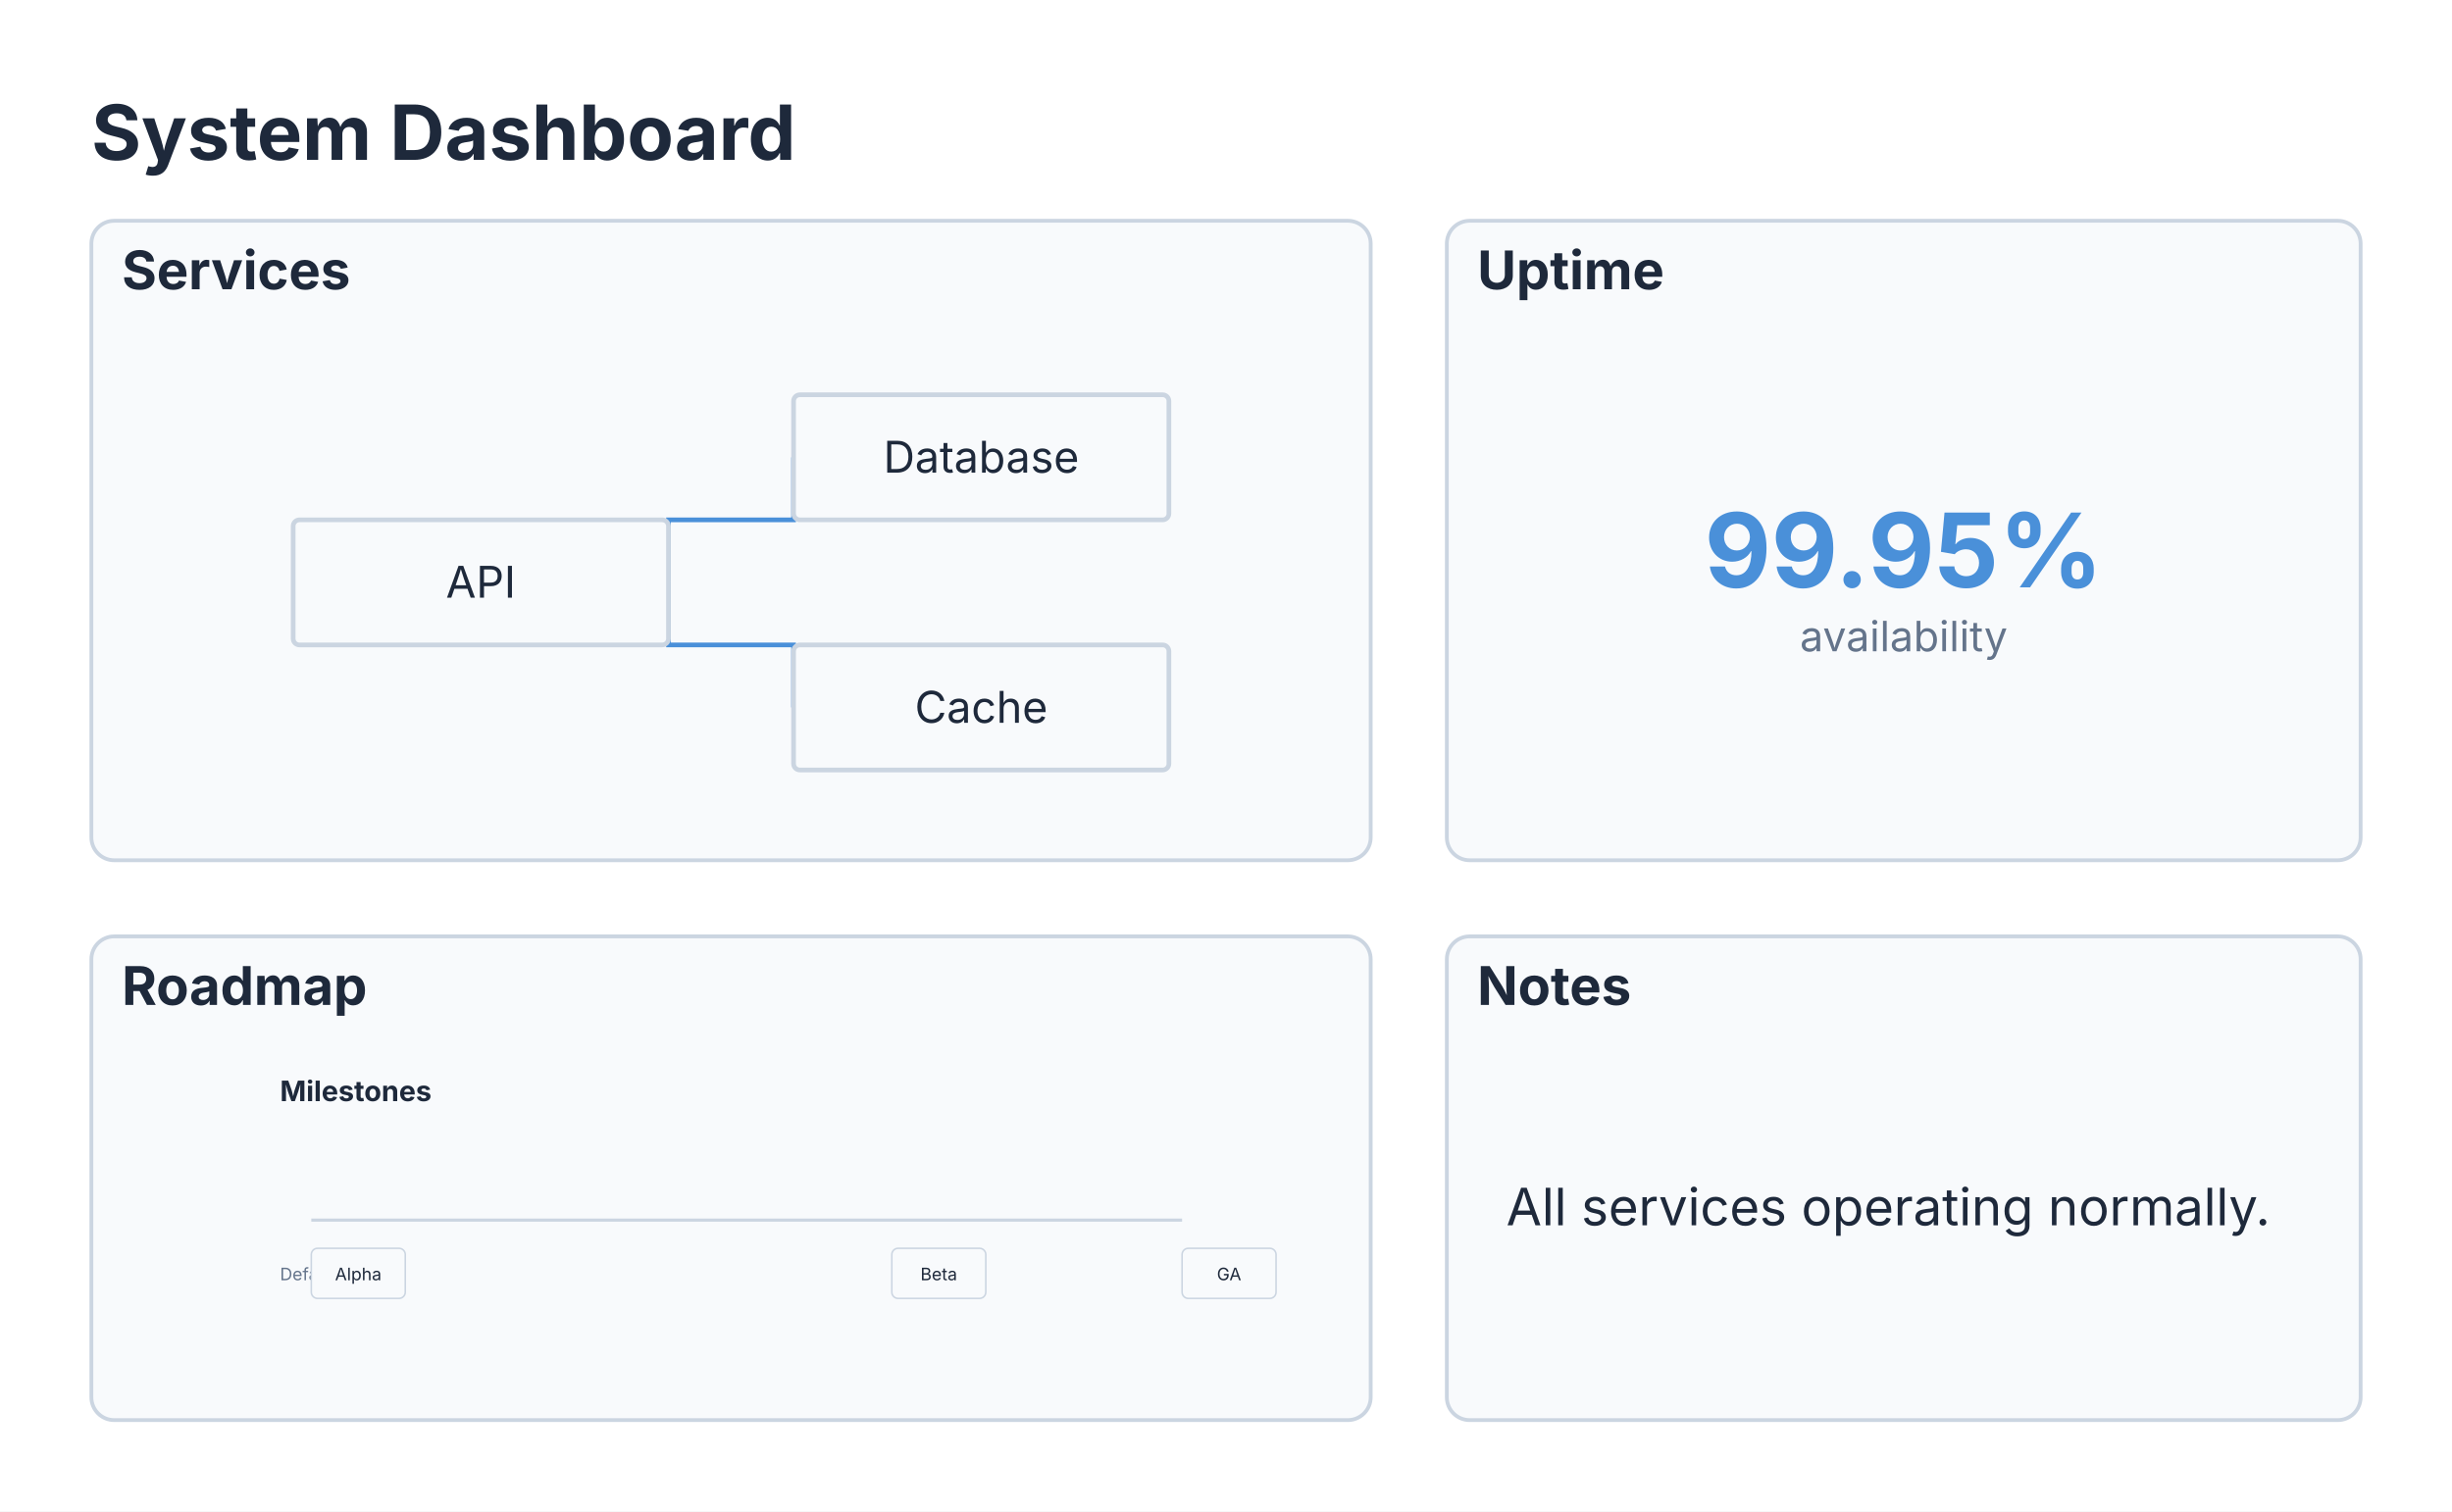
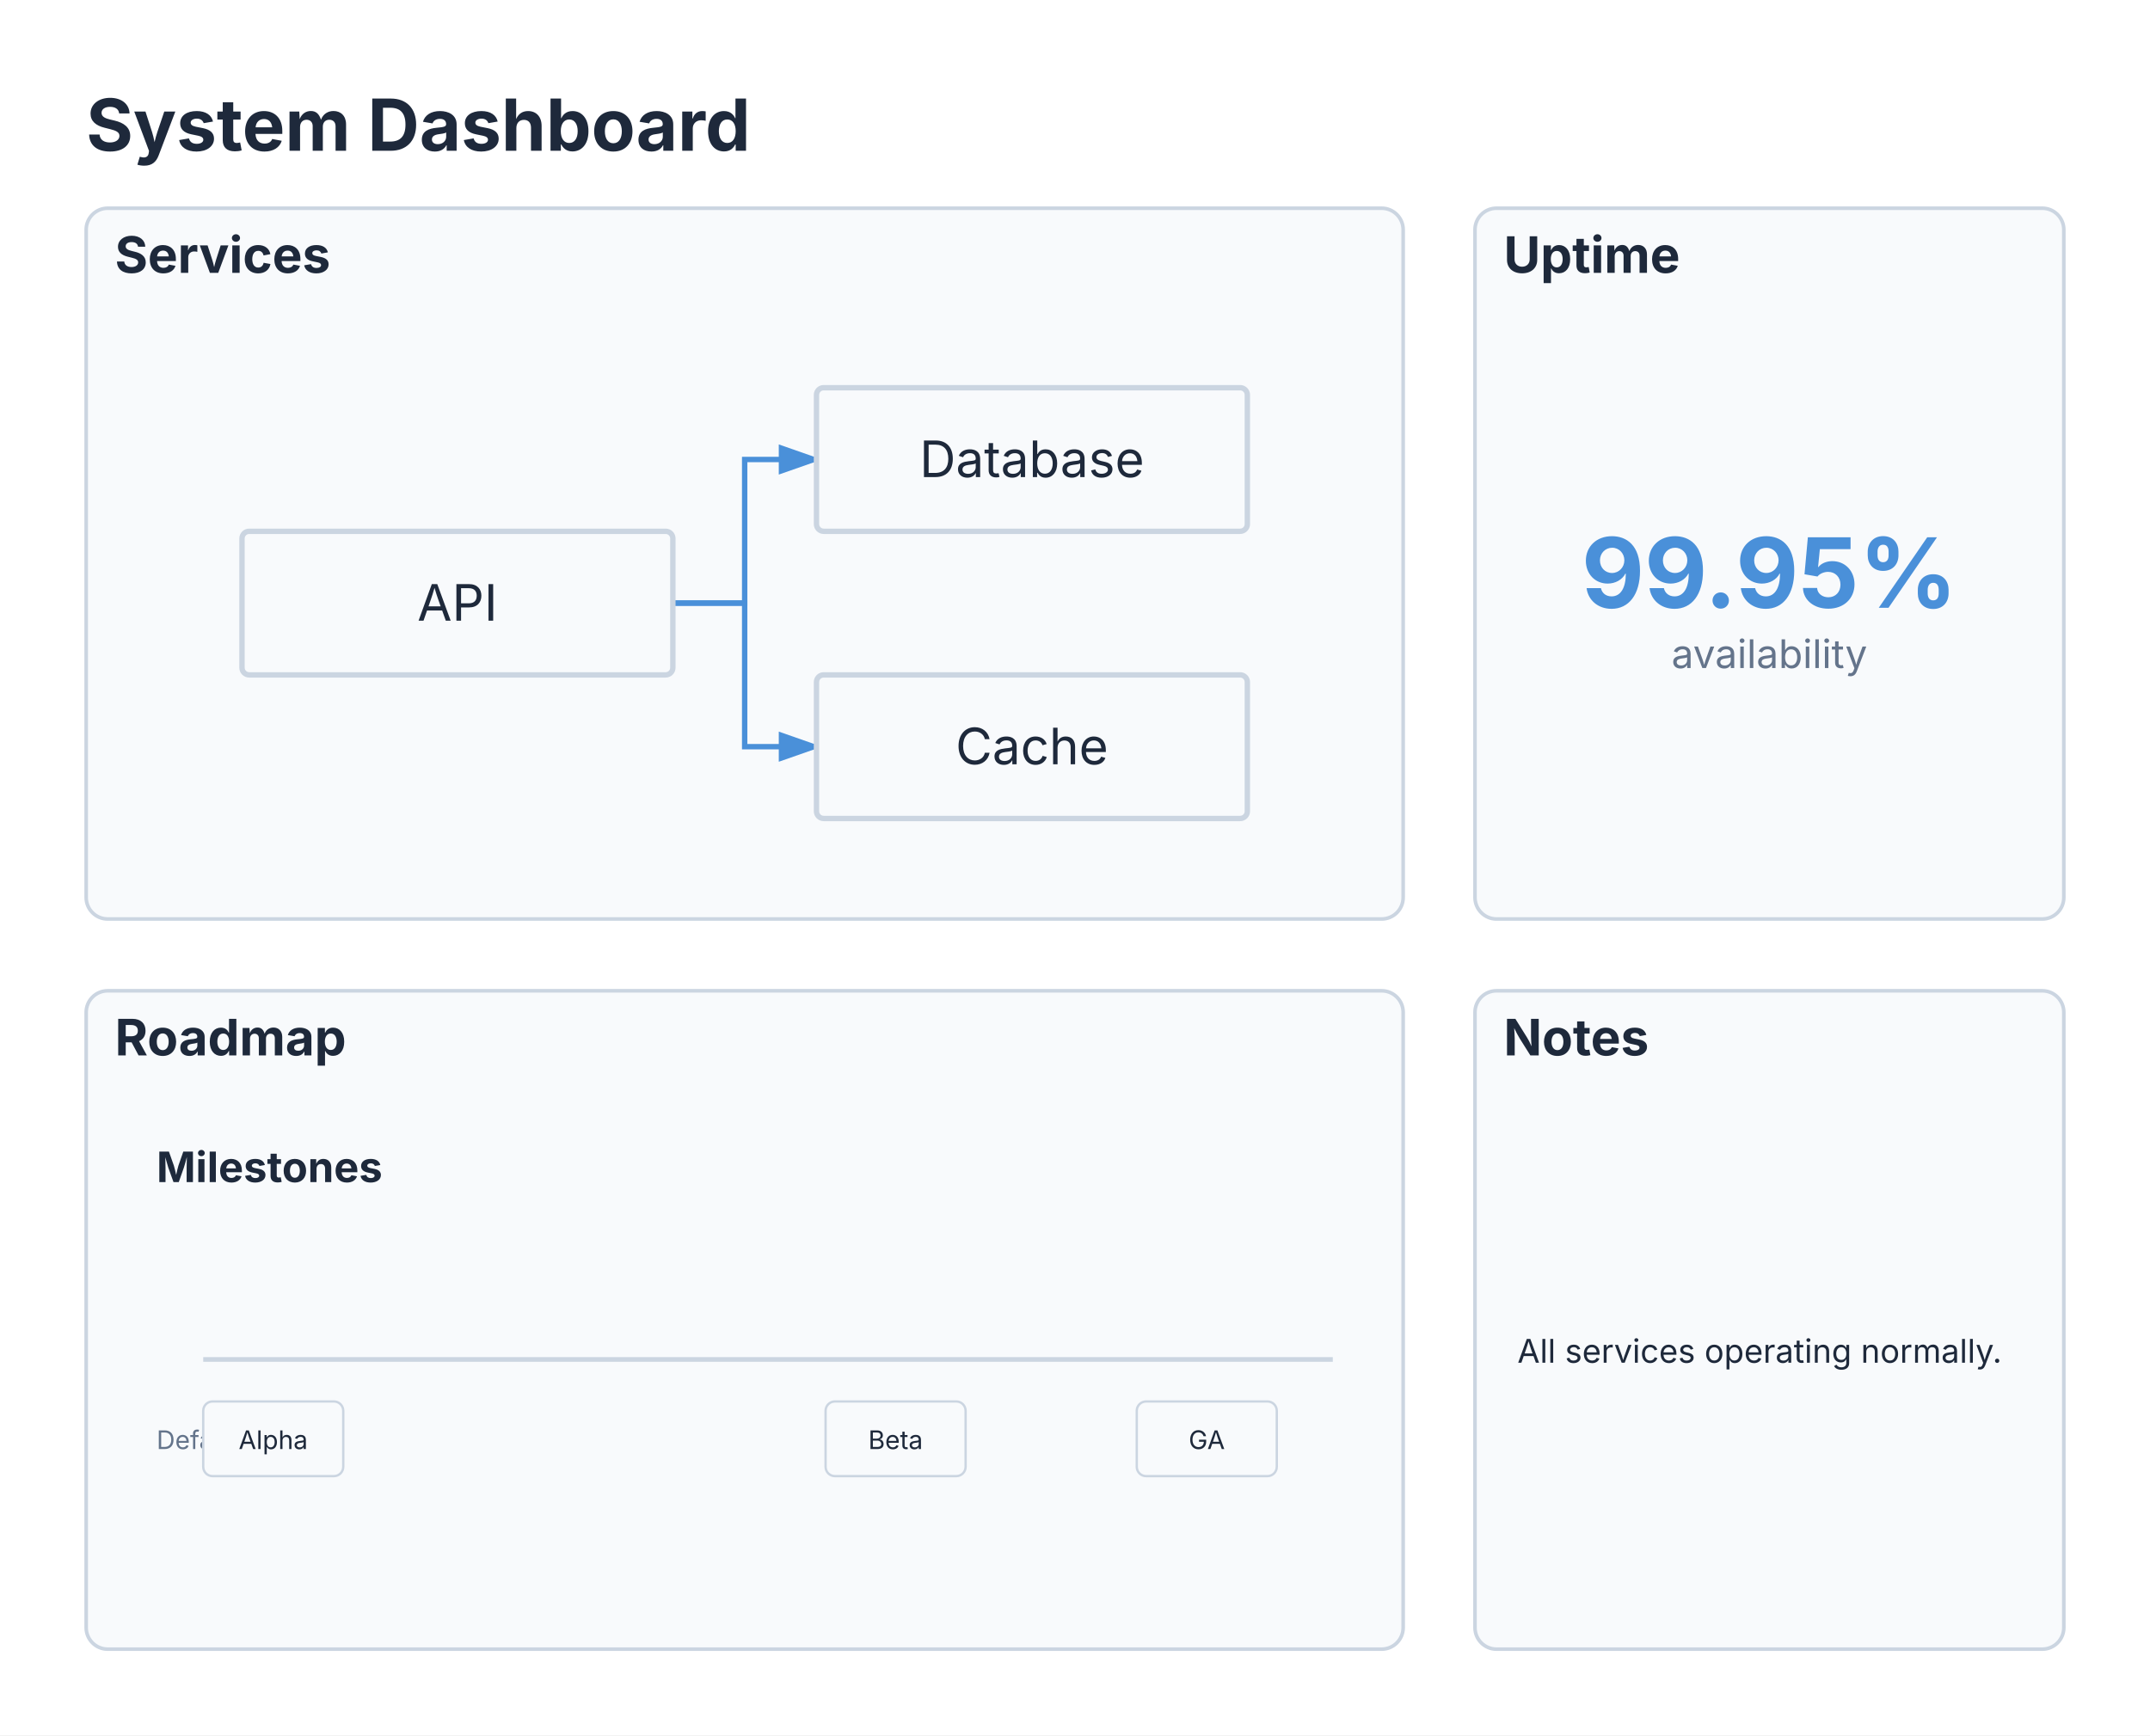
- <svg xmlns="http://www.w3.org/2000/svg" viewBox="0 0 644 397.077" width="644" height="397.077">
+ <svg xmlns="http://www.w3.org/2000/svg" viewBox="0 0 598.8 483.4" width="598.8" height="483.4">
+   <defs>
+     <marker id="triton-arrow" markerWidth="8" markerHeight="5.6" refX="7" refY="2.8" orient="auto">
+       <polygon points="0 0, 8 2.8, 0 5.6" fill="#4A90D9" />
+     </marker>
+   </defs>
  <rect width="100%" height="100%" fill="#FFFFFF" />
  <text x="24" y="42" font-size="20" font-family="Inter, system-ui, -apple-system, sans-serif" fill="#1E293B" font-weight="bold">System Dashboard</text>
-   <rect x="24" y="58" width="336" height="168" fill="#F8FAFC" stroke="#CBD5E1" stroke-width="1" rx="6" />
+   <rect x="24" y="58" width="366.8" height="198" fill="#F8FAFC" stroke="#CBD5E1" stroke-width="1" rx="6" />
  <text x="32" y="76" font-size="14" font-family="Inter, system-ui, -apple-system, sans-serif" fill="#1E293B" font-weight="bold">Services</text>
-   <g transform="translate(57.28571, 84) scale(0.8214286)">
-     <path d="M 144 84 L 144 64 L 184 64 L 184 44" stroke="#4A90D9" stroke-width="1.5" fill="none" marker-end="url(#triton-arrow)" />
-     <path d="M 144 84 L 144 104 L 184 104 L 184 124" stroke="#4A90D9" stroke-width="1.5" fill="none" marker-end="url(#triton-arrow)" />
+   <g transform="translate(43.4, 84) scale(1)">
+     <path d="M 144 84 L 164 84 L 164 44 L 184 44" stroke="#4A90D9" stroke-width="1.5" fill="none" marker-end="url(#triton-arrow)" />
+     <path d="M 144 84 L 164 84 L 164 124 L 184 124" stroke="#4A90D9" stroke-width="1.5" fill="none" marker-end="url(#triton-arrow)" />
    <g id="api">
      <rect x="24" y="64" width="120" height="40" fill="#F8FAFC" stroke="#CBD5E1" stroke-width="1.5" rx="2" />
      <text x="84" y="88.9" font-size="14" font-family="Inter, system-ui, -apple-system, sans-serif" fill="#1E293B" text-anchor="middle">API</text>
    </g>
    <g id="db">
      <rect x="184" y="24" width="120" height="40" fill="#F8FAFC" stroke="#CBD5E1" stroke-width="1.5" rx="2" />
      <text x="244" y="48.9" font-size="14" font-family="Inter, system-ui, -apple-system, sans-serif" fill="#1E293B" text-anchor="middle">Database</text>
    </g>
    <g id="cache">
      <rect x="184" y="104" width="120" height="40" fill="#F8FAFC" stroke="#CBD5E1" stroke-width="1.5" rx="2" />
      <text x="244" y="128.9" font-size="14" font-family="Inter, system-ui, -apple-system, sans-serif" fill="#1E293B" text-anchor="middle">Cache</text>
    </g>
  </g>
-   <rect x="380" y="58" width="240" height="168" fill="#F8FAFC" stroke="#CBD5E1" stroke-width="1" rx="6" />
-   <text x="388" y="76" font-size="14" font-family="Inter, system-ui, -apple-system, sans-serif" fill="#1E293B" font-weight="bold">Uptime</text>
-   <g transform="translate(459.5, 120.7) scale(1)">
+   <rect x="410.8" y="58" width="164" height="198" fill="#F8FAFC" stroke="#CBD5E1" stroke-width="1" rx="6" />
+   <text x="418.8" y="76" font-size="14" font-family="Inter, system-ui, -apple-system, sans-serif" fill="#1E293B" font-weight="bold">Uptime</text>
+   <g transform="translate(452.3, 135.7) scale(1)">
    <text x="40.5" y="33.6" font-size="27" font-family="Inter, system-ui, -apple-system, sans-serif" fill="#4A90D9" text-anchor="middle" font-weight="bold">99.95%</text>
    <text x="40.5" y="50.4" font-size="11" font-family="Inter, system-ui, -apple-system, sans-serif" fill="#64748B" text-anchor="middle">availability</text>
  </g>
-   <rect x="24" y="246" width="336" height="127.077" fill="#F8FAFC" stroke="#CBD5E1" stroke-width="1" rx="6" />
-   <text x="32" y="264" font-size="14" font-family="Inter, system-ui, -apple-system, sans-serif" fill="#1E293B" font-weight="bold">Roadmap</text>
-   <g transform="translate(63.66102, 272) scale(0.4113429)">
+   <rect x="24" y="276" width="366.8" height="183.4" fill="#F8FAFC" stroke="#CBD5E1" stroke-width="1" rx="6" />
+   <text x="32" y="294" font-size="14" font-family="Inter, system-ui, -apple-system, sans-serif" fill="#1E293B" font-weight="bold">Roadmap</text>
+   <g transform="translate(28, 302) scale(0.65)">
    <text x="24" y="42" font-size="18" font-family="Inter, system-ui, -apple-system, sans-serif" fill="#1E293B" font-weight="bold">Milestones</text>
-     <path d="M 44 118 L 600 118" stroke="#CBD5E1" stroke-width="2" fill="none" />
+     <path d="M 44 118 L 528 118" stroke="#CBD5E1" stroke-width="2" fill="none" />
    <text x="24" y="156.4" font-size="11" font-family="Inter, system-ui, -apple-system, sans-serif" fill="#64748B">Default</text>
    <rect x="44" y="136" width="60" height="32" fill="#F8FAFC" stroke="#CBD5E1" stroke-width="1" rx="4" />
    <text x="74" y="156.4" font-size="11" font-family="Inter, system-ui, -apple-system, sans-serif" fill="#1E293B" text-anchor="middle">Alpha</text>
-     <rect x="414.667" y="136" width="60" height="32" fill="#F8FAFC" stroke="#CBD5E1" stroke-width="1" rx="4" />
-     <text x="444.667" y="156.4" font-size="11" font-family="Inter, system-ui, -apple-system, sans-serif" fill="#1E293B" text-anchor="middle">Beta</text>
-     <rect x="600" y="136" width="60" height="32" fill="#F8FAFC" stroke="#CBD5E1" stroke-width="1" rx="4" />
-     <text x="630" y="156.4" font-size="11" font-family="Inter, system-ui, -apple-system, sans-serif" fill="#1E293B" text-anchor="middle">GA</text>
+     <rect x="310.667" y="136" width="60" height="32" fill="#F8FAFC" stroke="#CBD5E1" stroke-width="1" rx="4" />
+     <text x="340.667" y="156.4" font-size="11" font-family="Inter, system-ui, -apple-system, sans-serif" fill="#1E293B" text-anchor="middle">Beta</text>
+     <rect x="444" y="136" width="60" height="32" fill="#F8FAFC" stroke="#CBD5E1" stroke-width="1" rx="4" />
+     <text x="474" y="156.4" font-size="11" font-family="Inter, system-ui, -apple-system, sans-serif" fill="#1E293B" text-anchor="middle">GA</text>
  </g>
-   <rect x="380" y="246" width="240" height="127.077" fill="#F8FAFC" stroke="#CBD5E1" stroke-width="1" rx="6" />
-   <text x="388" y="264" font-size="14" font-family="Inter, system-ui, -apple-system, sans-serif" fill="#1E293B" font-weight="bold">Notes</text>
-   <g transform="translate(384, 299.4651) scale(0.9666667)">
+   <rect x="410.8" y="276" width="164" height="183.4" fill="#F8FAFC" stroke="#CBD5E1" stroke-width="1" rx="6" />
+   <text x="418.8" y="294" font-size="14" font-family="Inter, system-ui, -apple-system, sans-serif" fill="#1E293B" font-weight="bold">Notes</text>
+   <g transform="translate(414.8, 364.53) scale(0.65)">
    <text x="12" y="23.2" font-size="14" font-family="Inter, system-ui, -apple-system, sans-serif" fill="#1E293B">All services operating normally.</text>
  </g>
</svg>
